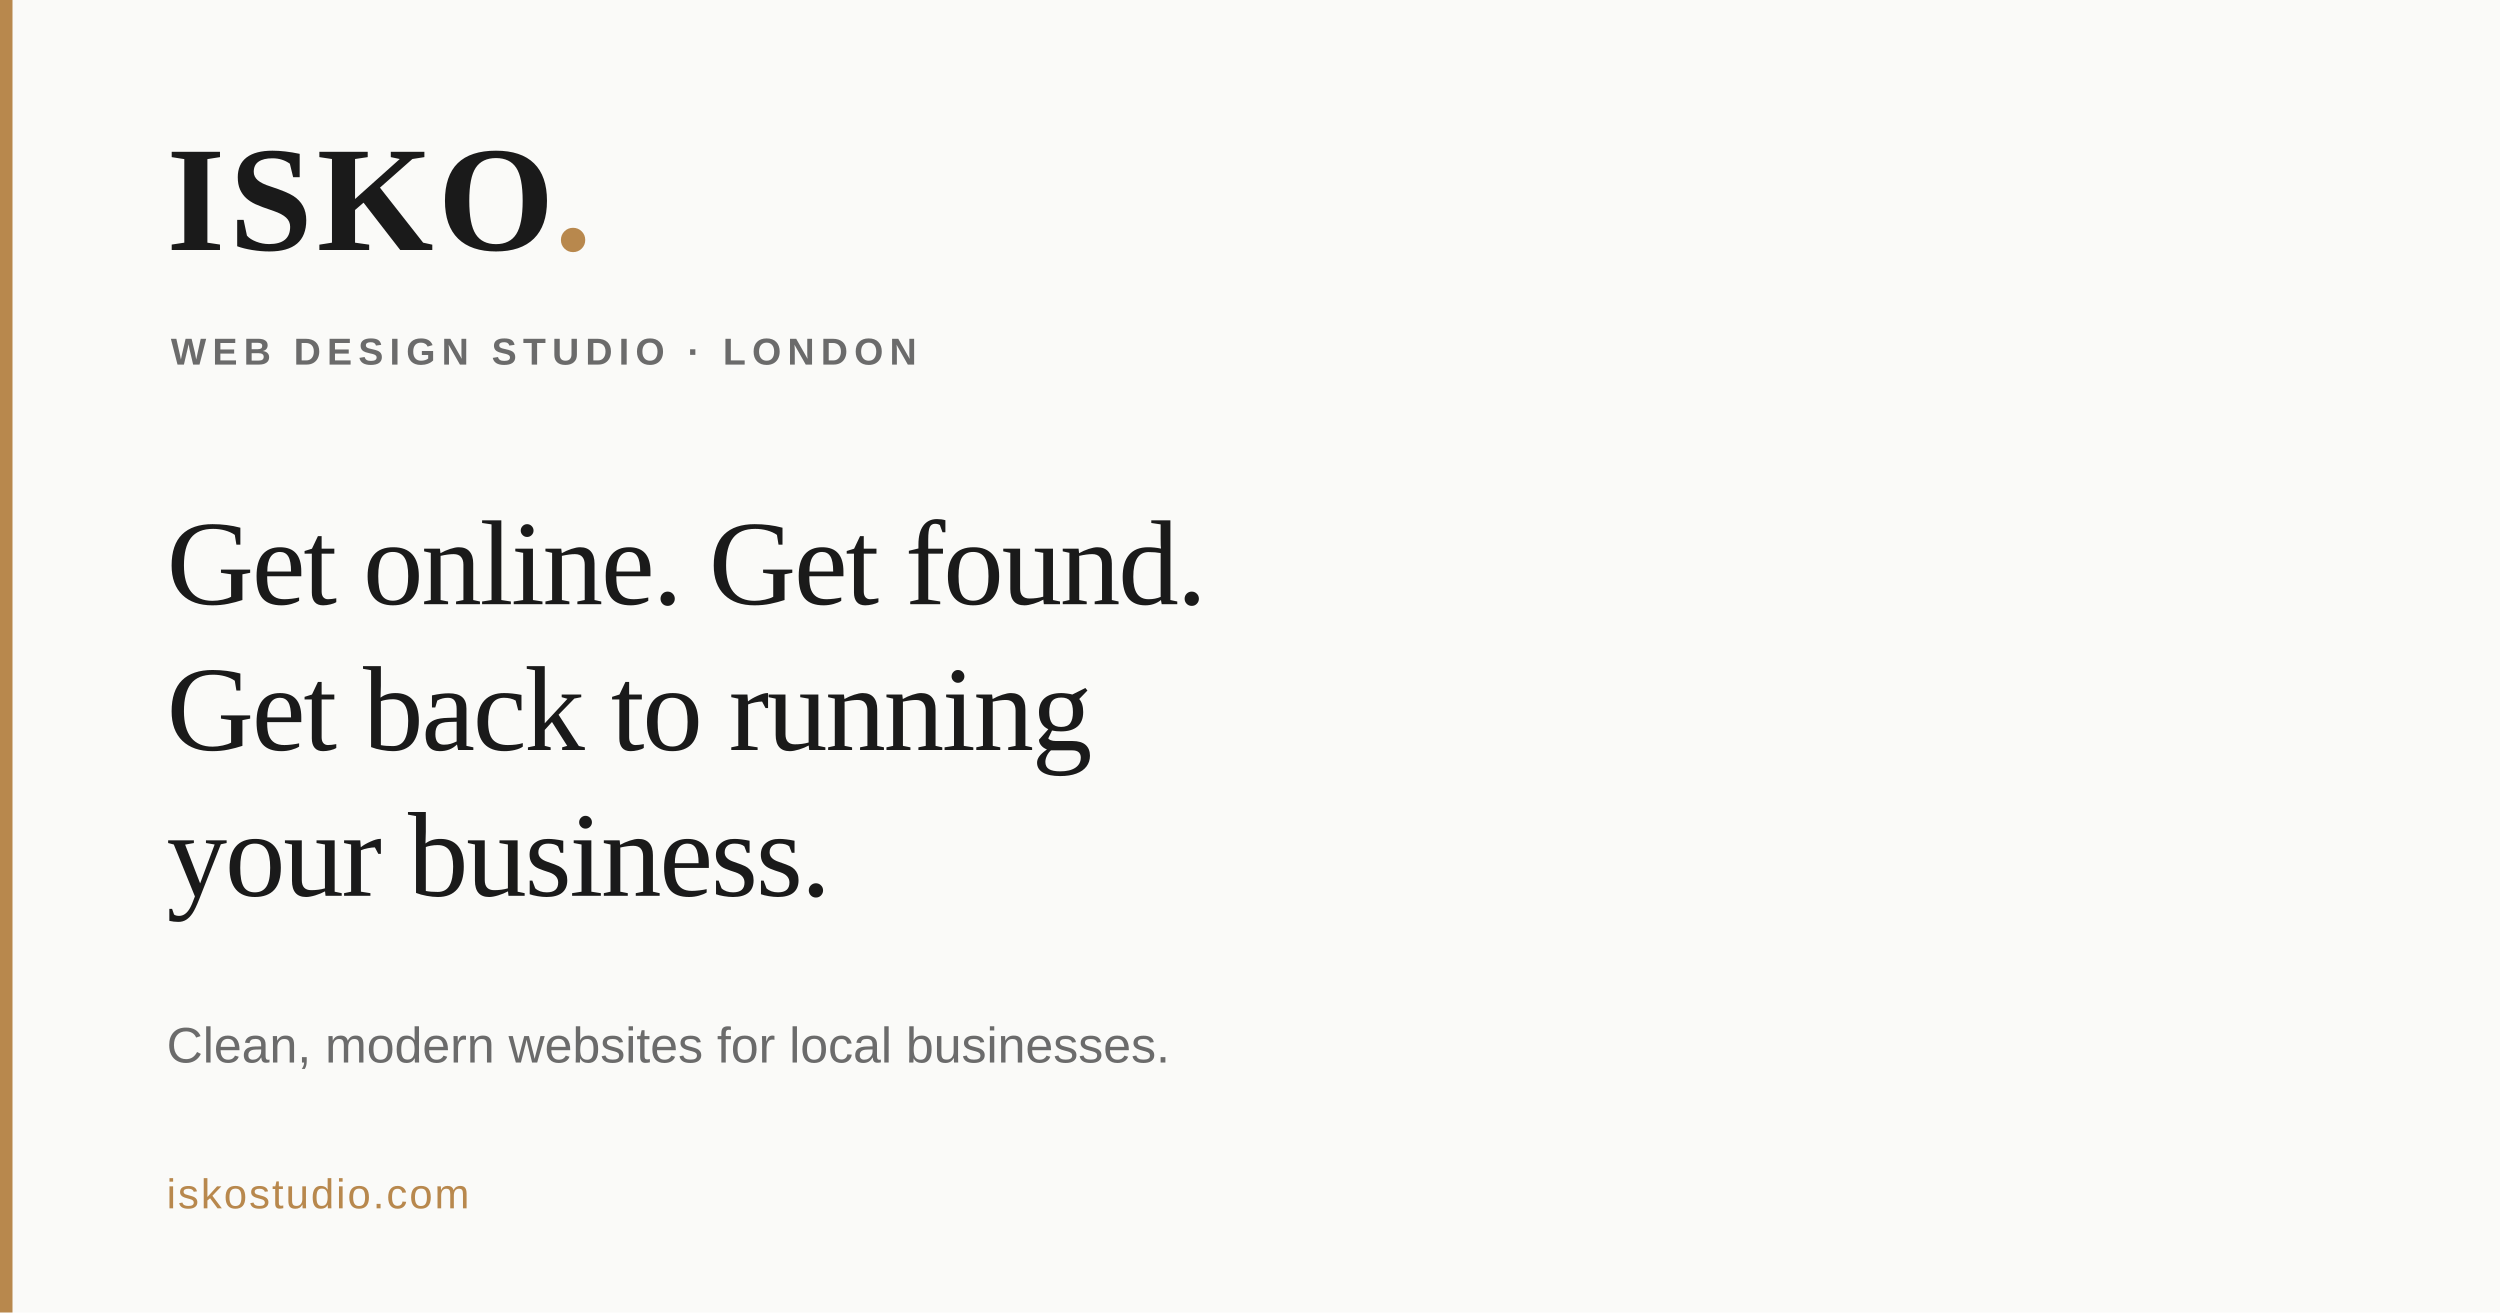
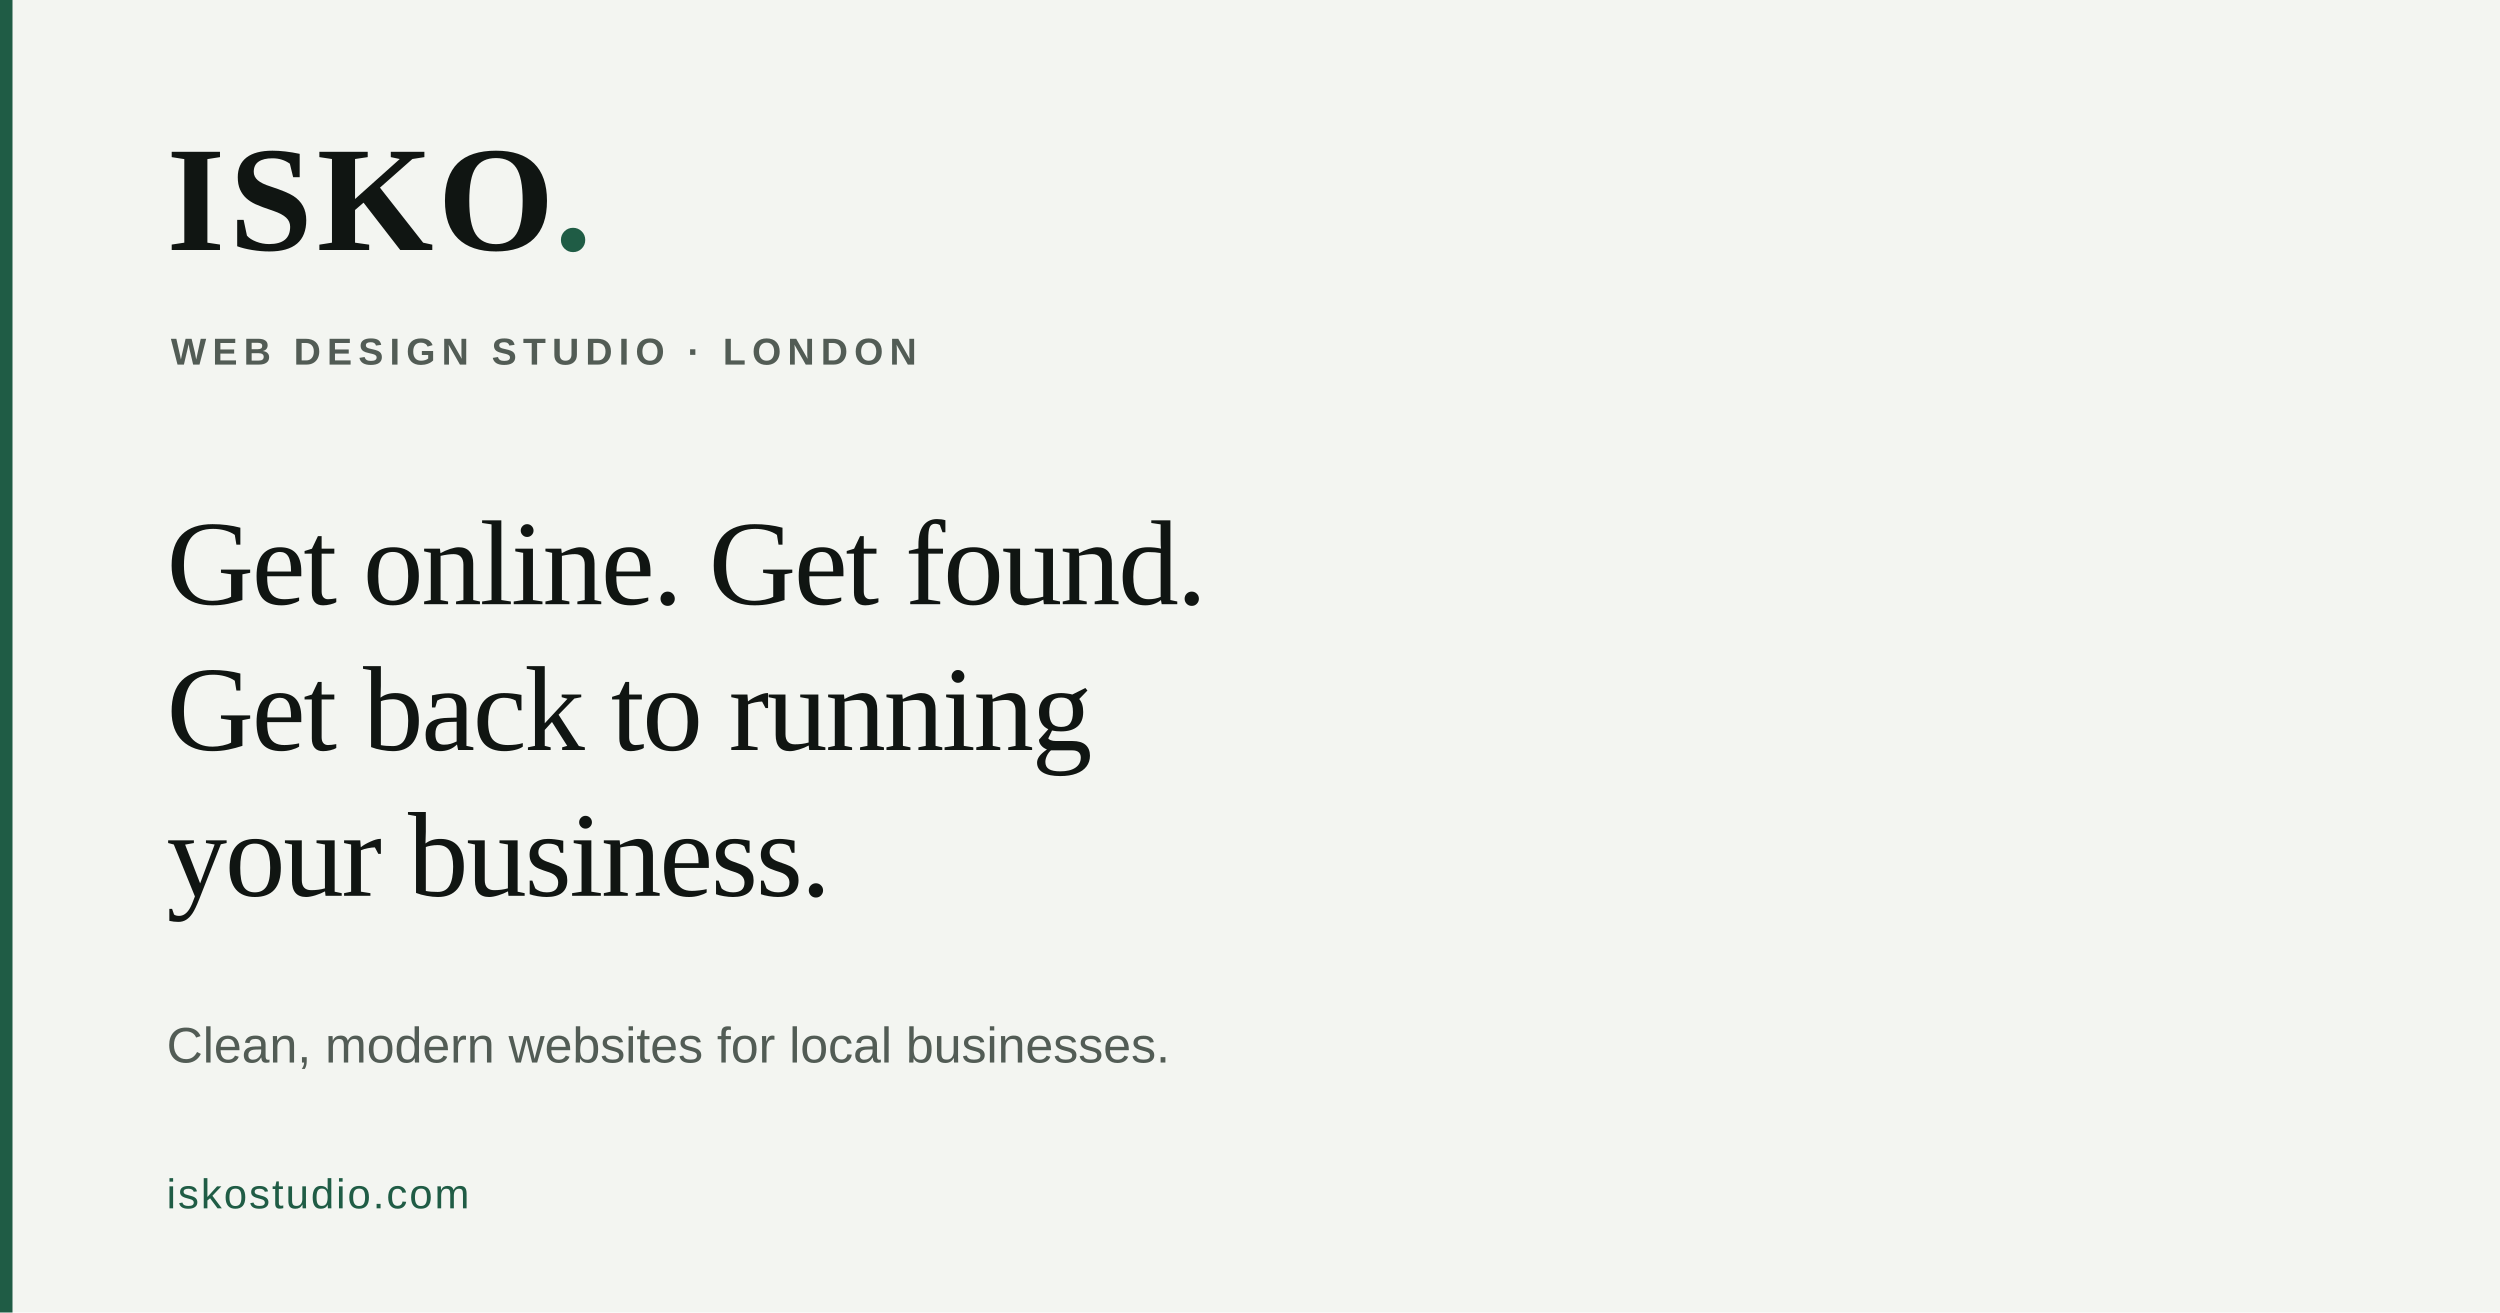
<svg xmlns="http://www.w3.org/2000/svg" width="1200" height="630" viewBox="0 0 1200 630">
-   <rect width="1200" height="630" fill="#FAFAF8" />
-   <rect x="0" y="0" width="6" height="630" fill="#B8884D" />
-   <text x="80" y="120" font-family="Georgia,'Times New Roman',serif" font-weight="700" font-size="72" fill="#1A1A1A" letter-spacing="2">ISKO<tspan fill="#B8884D">.</tspan>
+   <rect width="1200" height="630" fill="#F3F5F1" />
+   <rect x="0" y="0" width="6" height="630" fill="#1F5C45" />
+   <text x="80" y="120" font-family="Georgia,'Times New Roman',serif" font-weight="700" font-size="72" fill="#101512" letter-spacing="2">ISKO<tspan fill="#1F5C45">.</tspan>
  </text>
-   <text x="82" y="175" font-family="Arial,sans-serif" font-size="18" font-weight="600" fill="#6B6B6B" letter-spacing="3">WEB DESIGN STUDIO · LONDON</text>
-   <text x="80" y="290" font-family="Georgia,'Times New Roman',serif" font-size="58" fill="#1A1A1A" letter-spacing="-1">Get online. Get found.</text>
-   <text x="80" y="360" font-family="Georgia,'Times New Roman',serif" font-size="58" fill="#1A1A1A" letter-spacing="-1">Get back to running</text>
-   <text x="80" y="430" font-family="Georgia,'Times New Roman',serif" font-size="58" fill="#1A1A1A" letter-spacing="-1">your business.</text>
-   <text x="80" y="510" font-family="Arial,sans-serif" font-size="24" fill="#6B6B6B">Clean, modern websites for local businesses.</text>
-   <text x="80" y="580" font-family="Arial,sans-serif" font-size="20" fill="#B8884D" letter-spacing="1">iskostudio.com</text>
+   <text x="82" y="175" font-family="Arial,sans-serif" font-size="18" font-weight="600" fill="#525C55" letter-spacing="3">WEB DESIGN STUDIO · LONDON</text>
+   <text x="80" y="290" font-family="Georgia,'Times New Roman',serif" font-size="58" fill="#101512" letter-spacing="-1">Get online. Get found.</text>
+   <text x="80" y="360" font-family="Georgia,'Times New Roman',serif" font-size="58" fill="#101512" letter-spacing="-1">Get back to running</text>
+   <text x="80" y="430" font-family="Georgia,'Times New Roman',serif" font-size="58" fill="#101512" letter-spacing="-1">your business.</text>
+   <text x="80" y="510" font-family="Arial,sans-serif" font-size="24" fill="#525C55">Clean, modern websites for local businesses.</text>
+   <text x="80" y="580" font-family="Arial,sans-serif" font-size="20" fill="#1F5C45" letter-spacing="1">iskostudio.com</text>
</svg>
